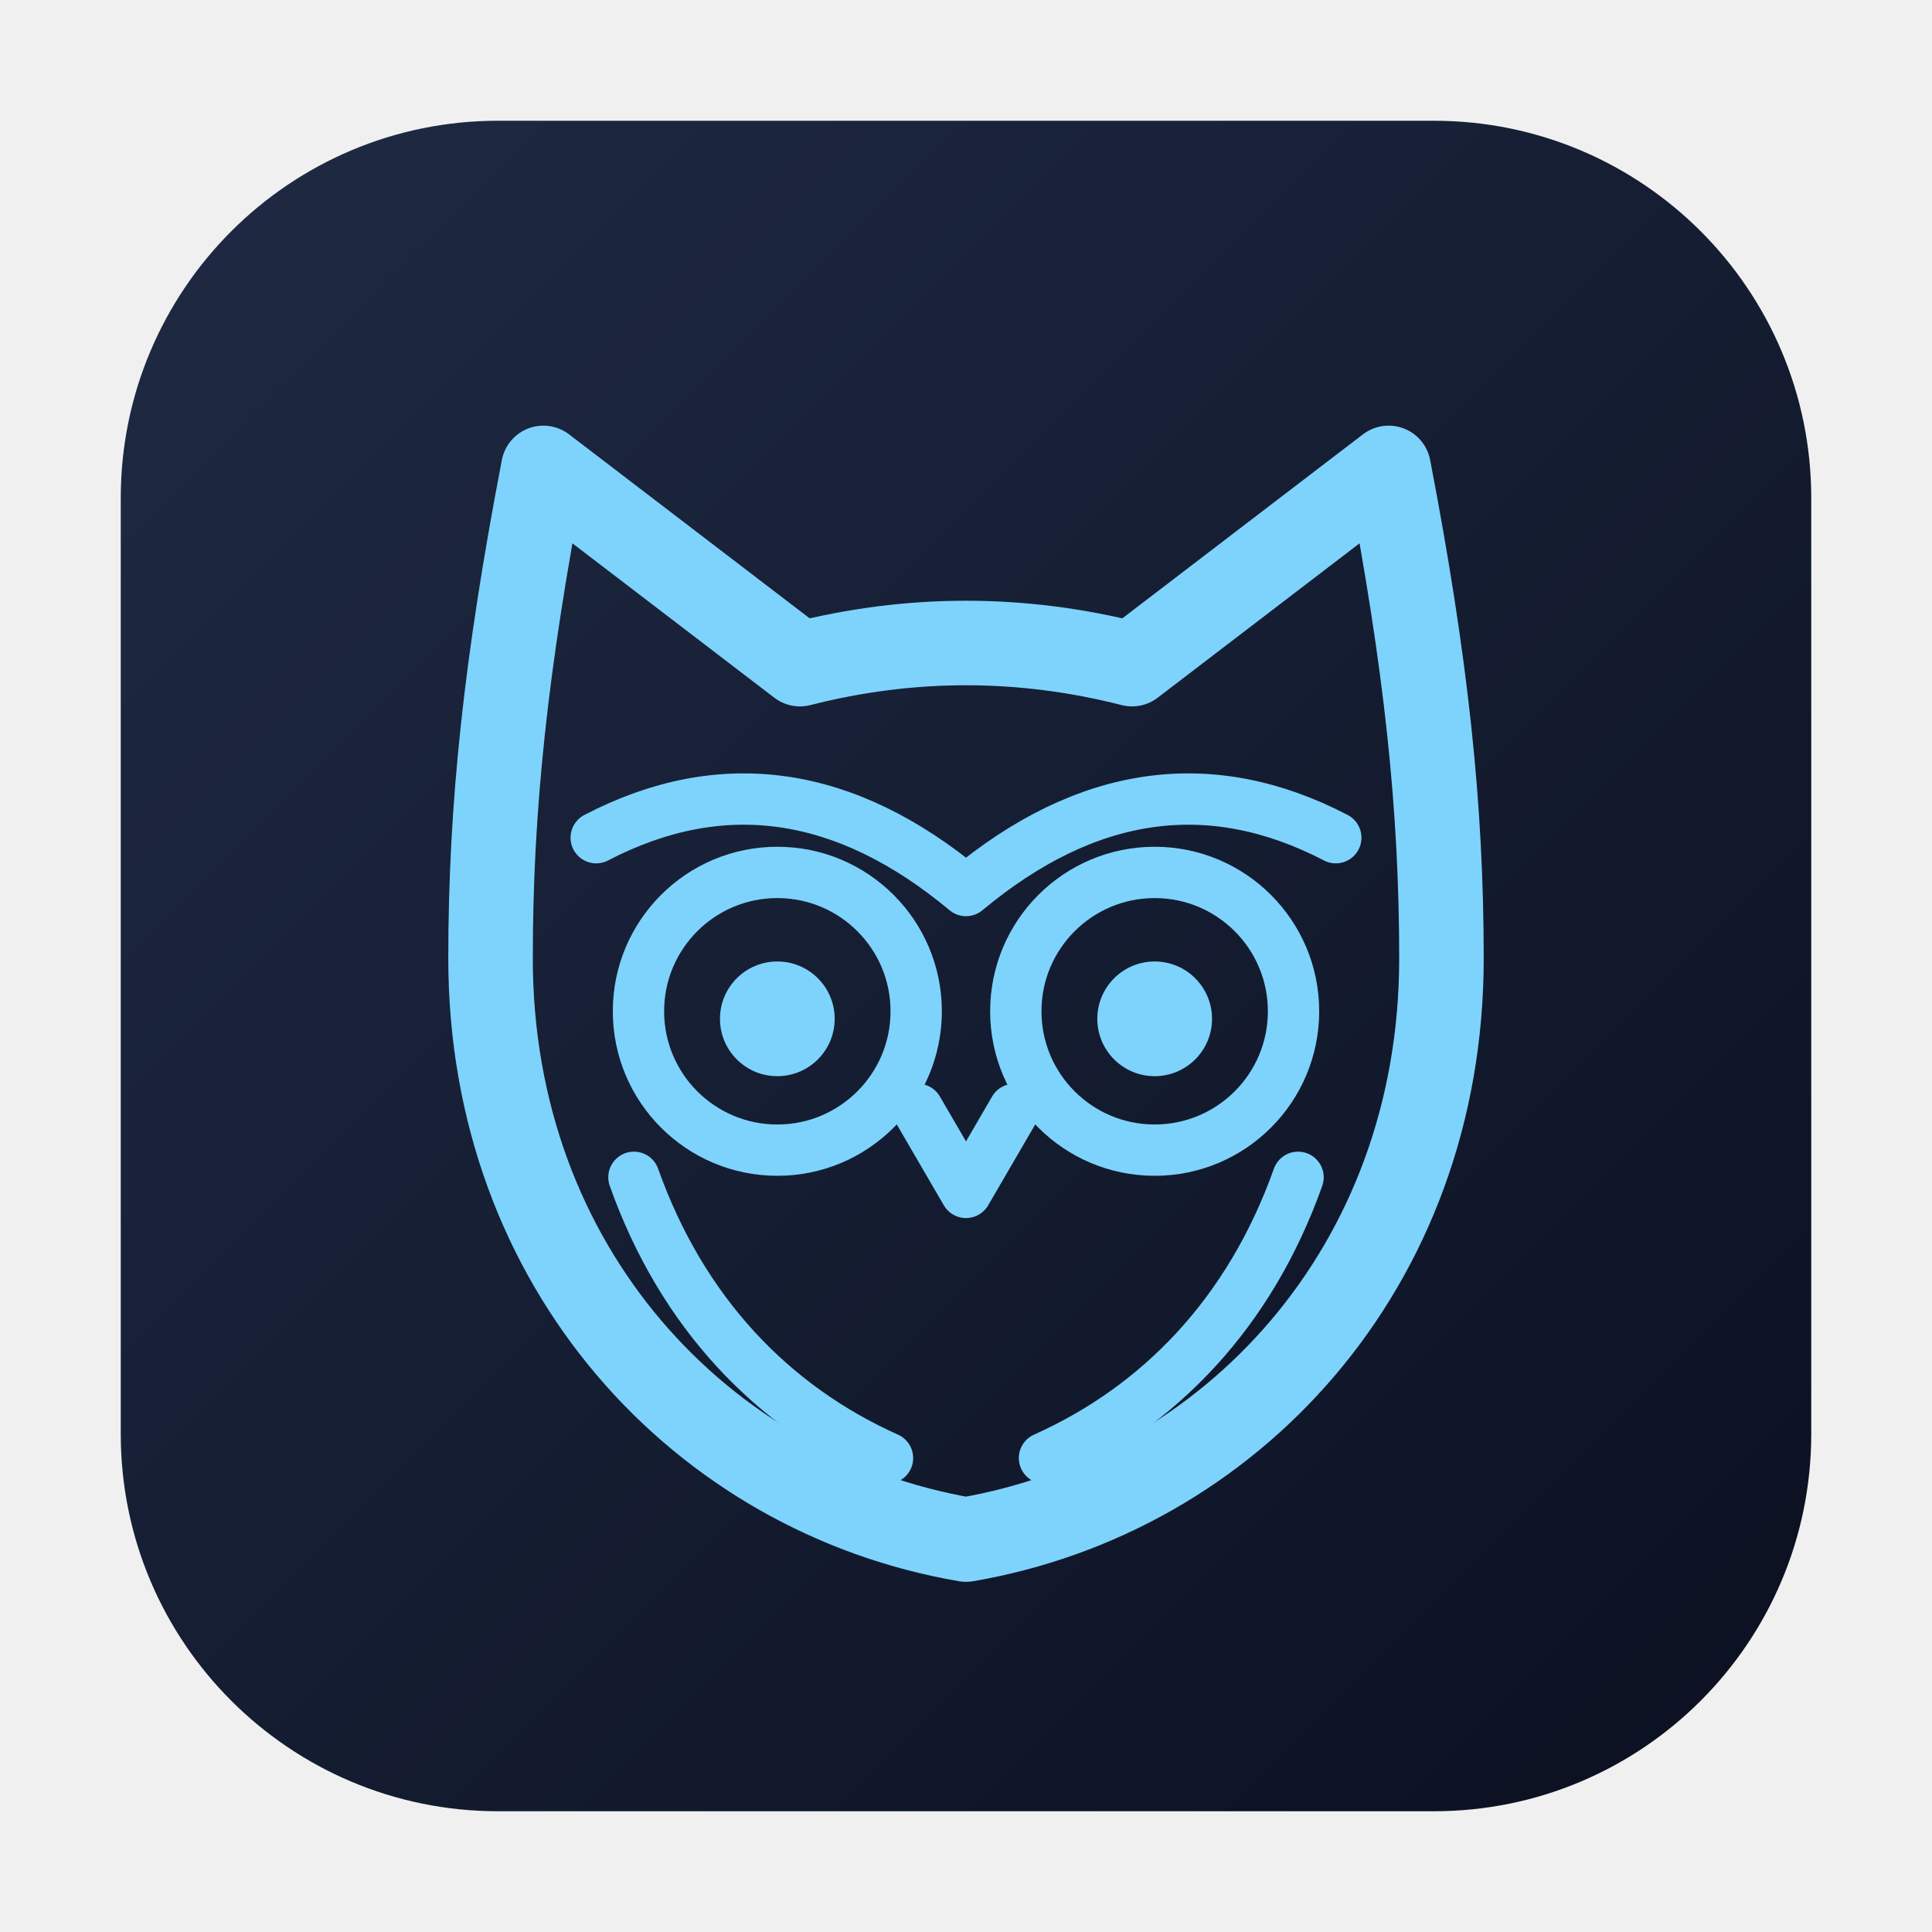
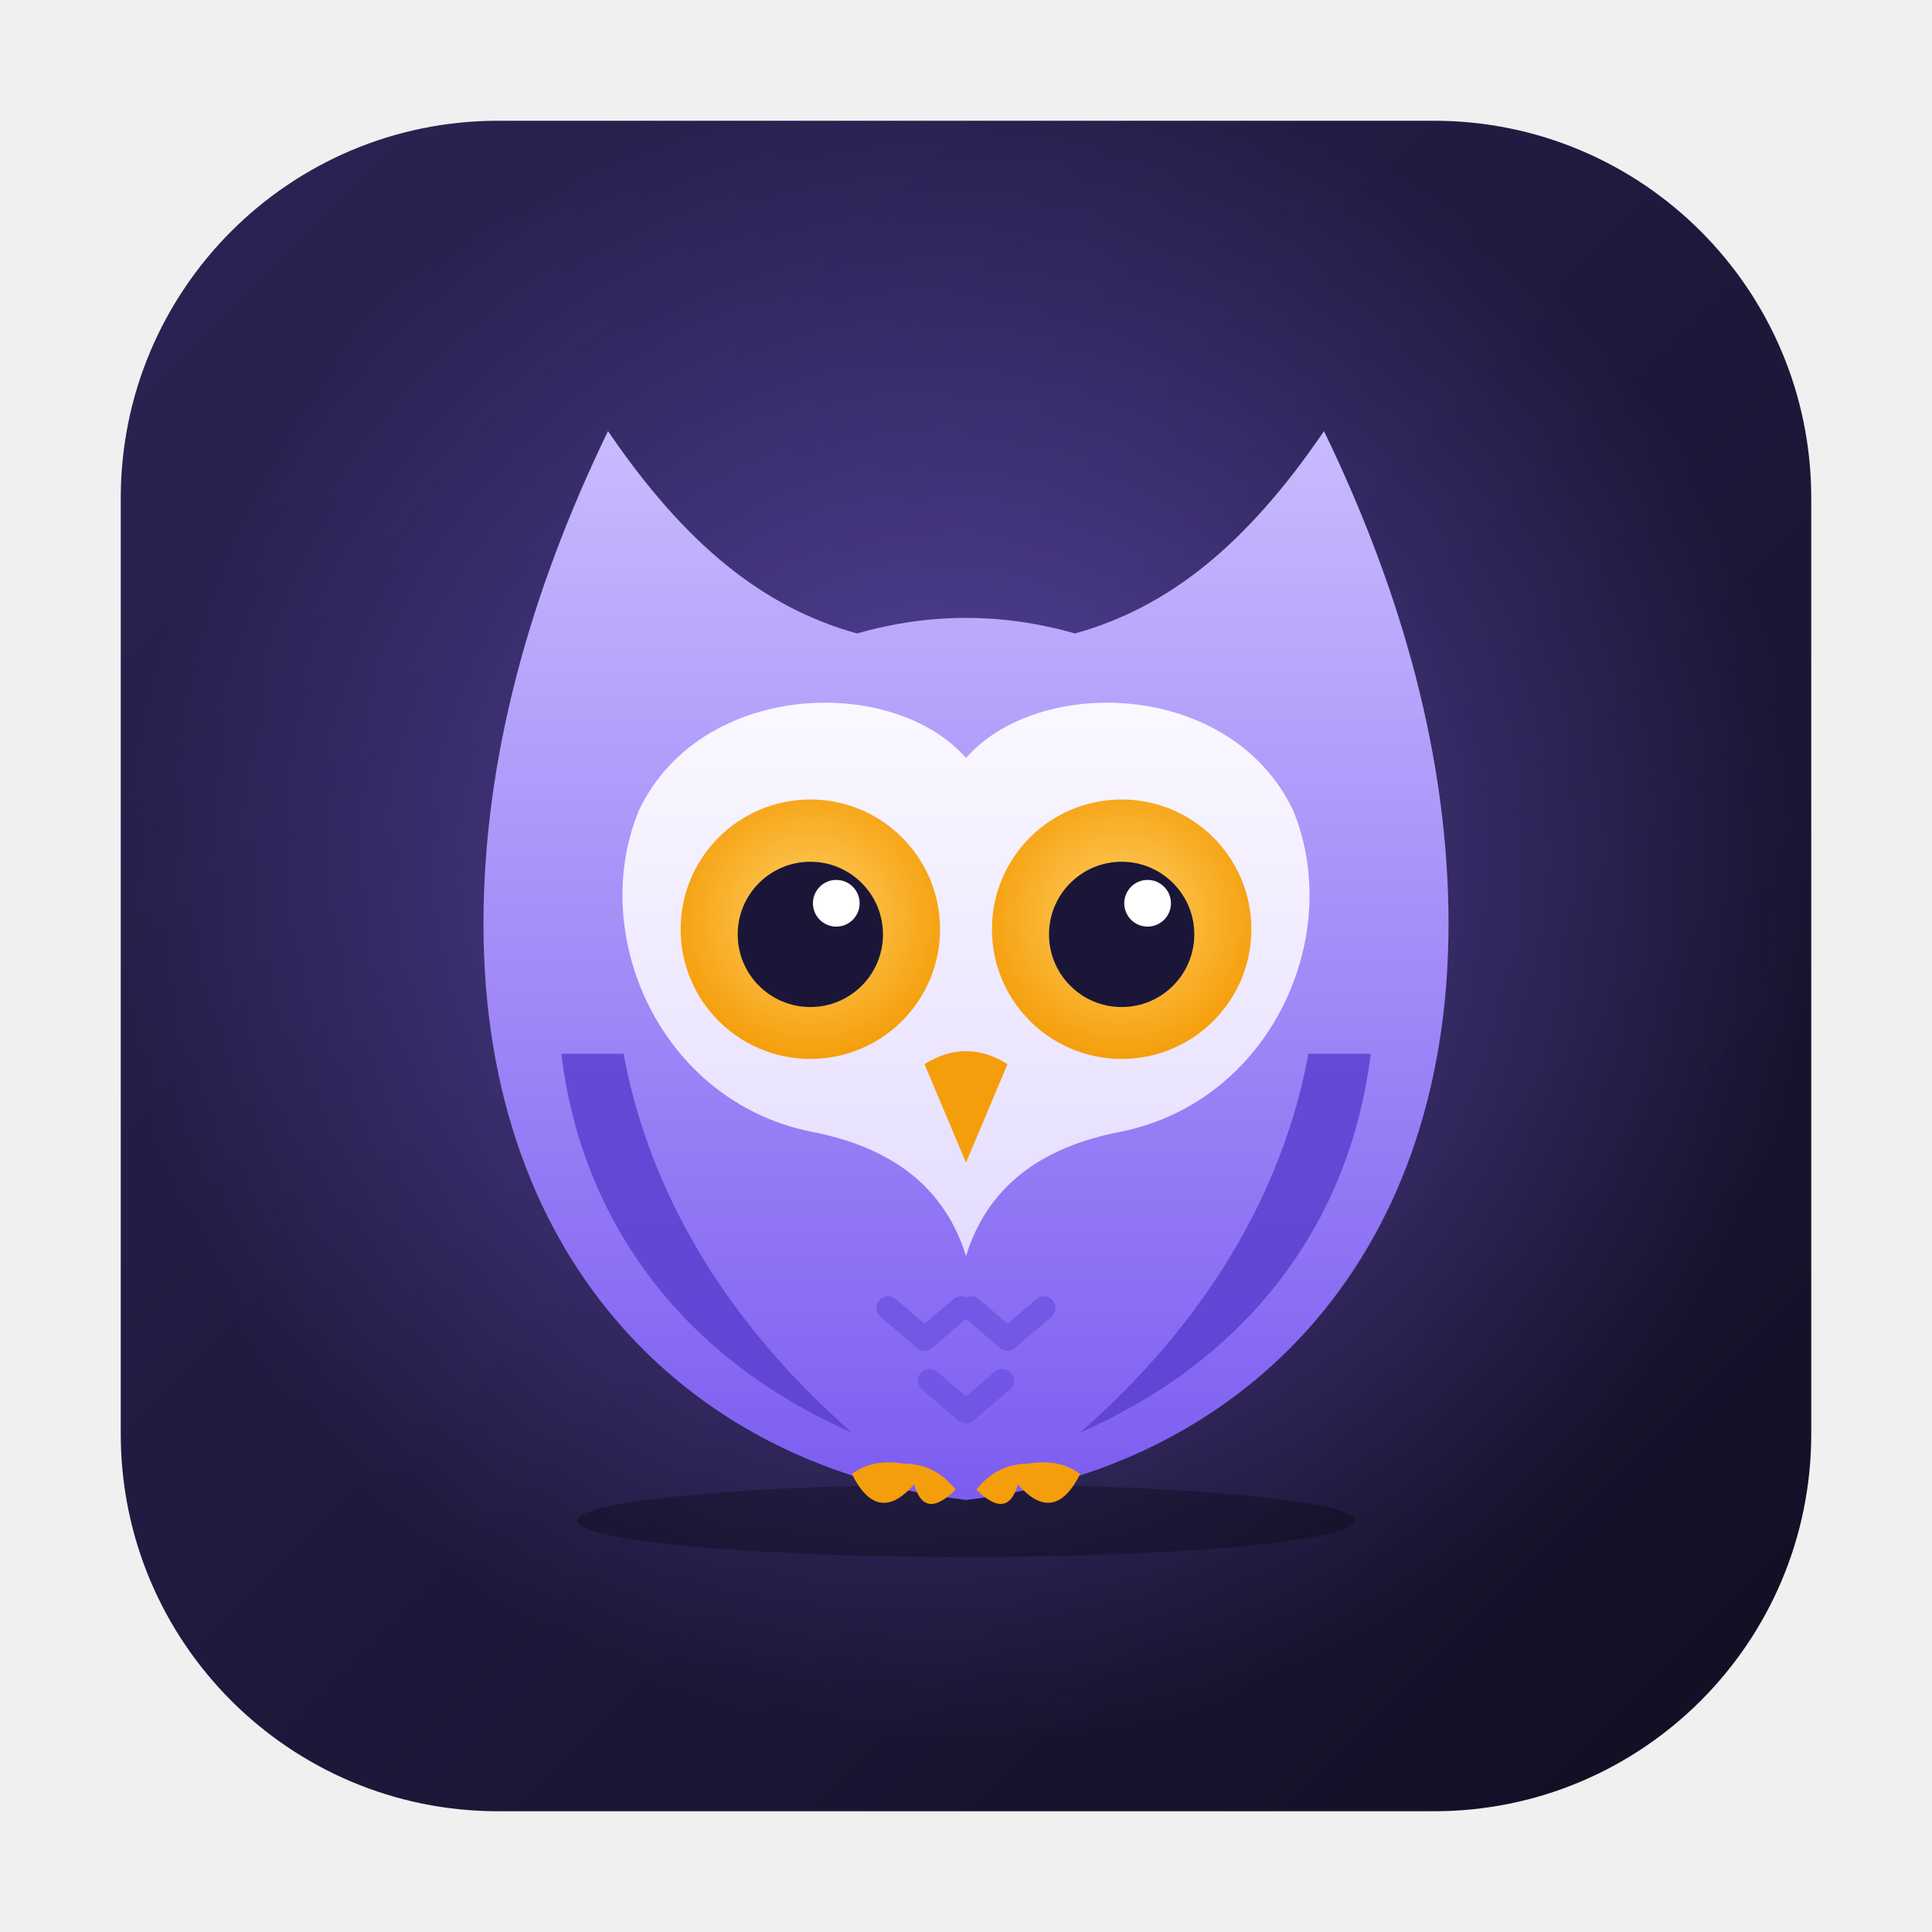
<svg xmlns="http://www.w3.org/2000/svg" viewBox="0 0 1024 1024">
  <defs>
    <linearGradient id="bg" x1="0" y1="0" x2="1" y2="1">
-       <stop offset="0" stop-color="#1f2a44" />
-       <stop offset="1" stop-color="#0b1020" />
+       <stop offset="0" stop-color="#2b2456" />
+       <stop offset="1" stop-color="#110e22" />
    </linearGradient>
+     <radialGradient id="glow" cx="0.5" cy="0.46" r="0.5">
+       <stop offset="0" stop-color="#8b6cff" stop-opacity="0.55" />
+       <stop offset="1" stop-color="#8b6cff" stop-opacity="0" />
+     </radialGradient>
+     <linearGradient id="body" x1="0" y1="0" x2="0" y2="1">
+       <stop offset="0" stop-color="#c9bbff" />
+       <stop offset="1" stop-color="#7c5cf0" />
+     </linearGradient>
+     <linearGradient id="disc" x1="0" y1="0" x2="0" y2="1">
+       <stop offset="0" stop-color="#faf8ff" />
+       <stop offset="1" stop-color="#e4dcff" />
+     </linearGradient>
+     <radialGradient id="iris" cx="0.5" cy="0.45" r="0.55">
+       <stop offset="0" stop-color="#ffd166" />
+       <stop offset="1" stop-color="#f59e0b" />
+     </radialGradient>
  </defs>
  <rect x="64" y="64" width="896" height="896" rx="200" fill="url(#bg)" />
-   <g transform="translate(152 152) scale(0.8)" fill="none" stroke="#7dd3fc">
-     <path d="M170 120 L340 250 Q450 222 560 250 L730 120 C755 250 765 345 765 445 C765 650 625 800 450 830 C275 800 135 650 135 445 C135 345 145 250 170 120 Z" stroke-width="56" stroke-linejoin="round" />
-     <g stroke-width="34" stroke-linecap="round" stroke-linejoin="round">
-       <path d="M205 365 Q330 300 450 400 Q570 300 695 365" />
-       <circle cx="325" cy="480" r="92" />
-       <circle cx="575" cy="480" r="92" />
-       <path d="M418 545 L450 600 L482 545" />
-       <path d="M230 590 C262 680 322 742 398 776" />
-       <path d="M670 590 C638 680 578 742 502 776" />
+   <rect x="64" y="64" width="896" height="896" rx="200" fill="url(#glow)" />
+   <g transform="translate(160 146) scale(1.375)">
+     <ellipse cx="256" cy="480" rx="150" ry="14" fill="#000" opacity="0.28" />
+     <path fill="url(#body)" d="M118 60C148 104 178 128 214 138Q256 126 298 138C334 128 364 104 394 60C424 122 442 186 442 250C442 382 360 460 256 472C152 460 70 382 70 250C70 186 88 122 118 60Z" />
+     <path fill="#5b3fd0" opacity="0.85" d="M100 300C108 366 148 418 212 446C164 404 134 354 124 300ZM412 300C404 366 364 418 300 446C348 404 378 354 388 300Z" />
+     <path fill="url(#disc)" d="M256 186C228 154 154 156 130 206C110 254 138 318 196 330C228 336 248 352 256 378C264 352 284 336 316 330C374 318 402 254 382 206C358 156 284 154 256 186Z" />
+     <circle cx="196" cy="252" r="50" fill="url(#iris)" />
+     <circle cx="316" cy="252" r="50" fill="url(#iris)" />
+     <circle cx="196" cy="254" r="28" fill="#1b1638" />
+     <circle cx="316" cy="254" r="28" fill="#1b1638" />
+     <circle cx="206" cy="242" r="9" fill="#fff" />
+     <circle cx="326" cy="242" r="9" fill="#fff" />
+     <path fill="#f59e0b" d="M240 304L256 342L272 304Q256 294 240 304Z" />
+     <g fill="none" stroke="#6a4fe0" stroke-width="9" stroke-linecap="round" stroke-linejoin="round" opacity="0.7">
+       <path d="M226 398L240 410L254 398" />
+       <path d="M258 398L272 410L286 398" />
+       <path d="M242 426L256 438L270 426" />
    </g>
-     <g fill="#7dd3fc" stroke="none">
-       <circle cx="325" cy="485" r="38" />
-       <circle cx="575" cy="485" r="38" />
+     <g fill="#f59e0b">
+       <path d="M212 462Q222 482 236 466Q240 480 252 468Q244 458 232 458Q220 456 212 462Z" />
+       <path d="M300 462Q290 482 276 466Q272 480 260 468Q268 458 280 458Q292 456 300 462Z" />
    </g>
  </g>
</svg>
